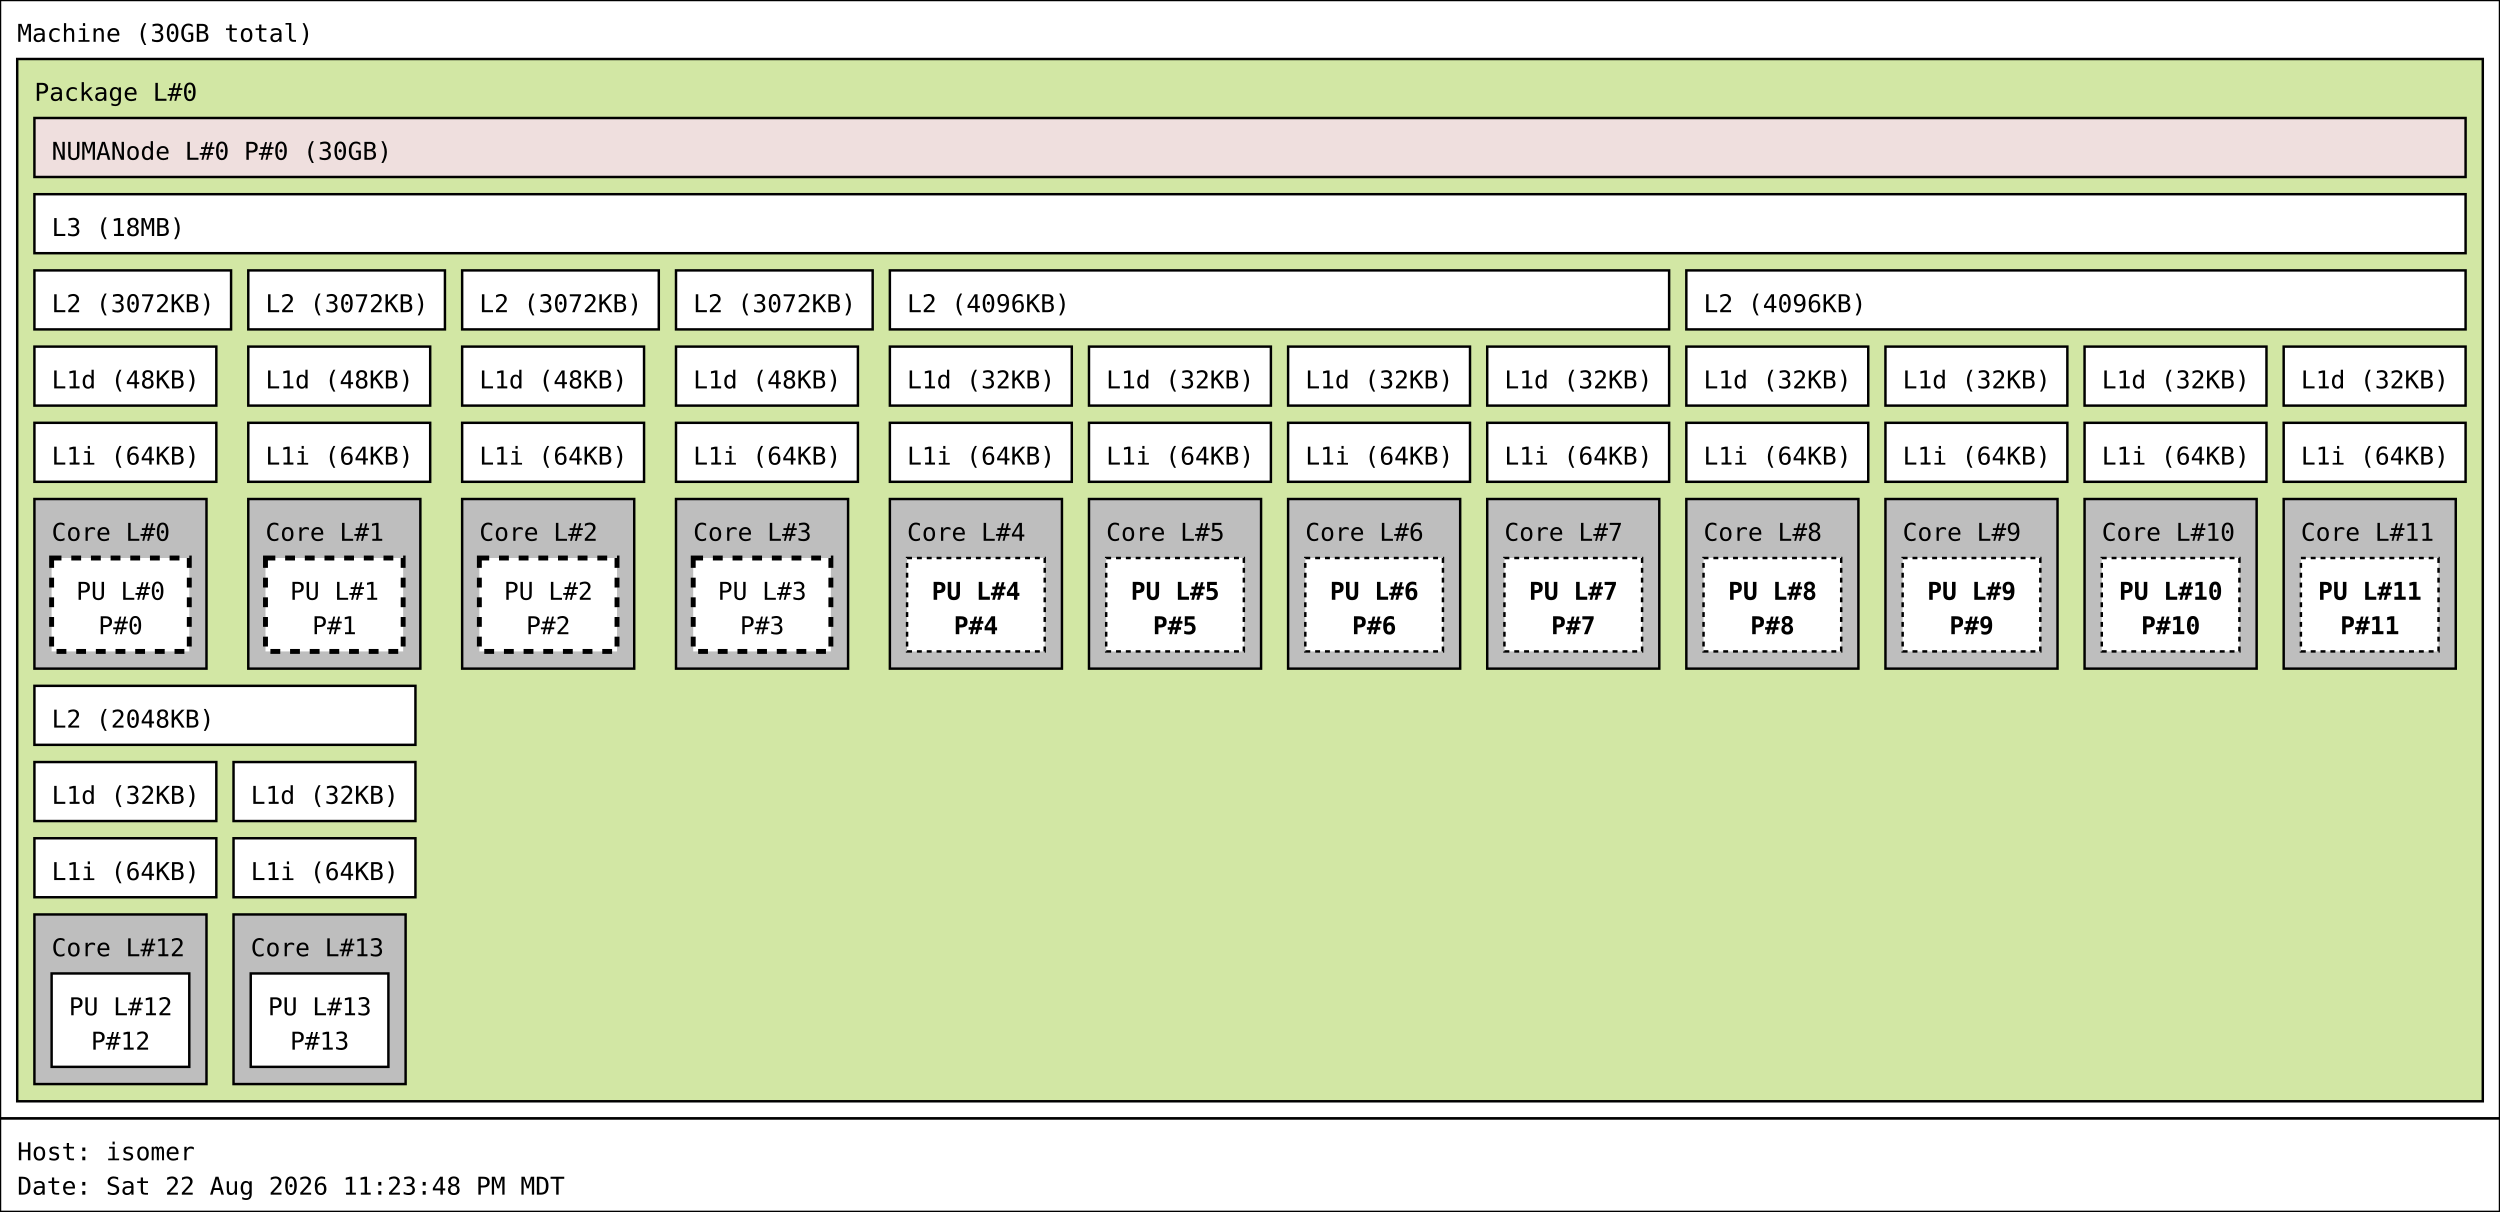
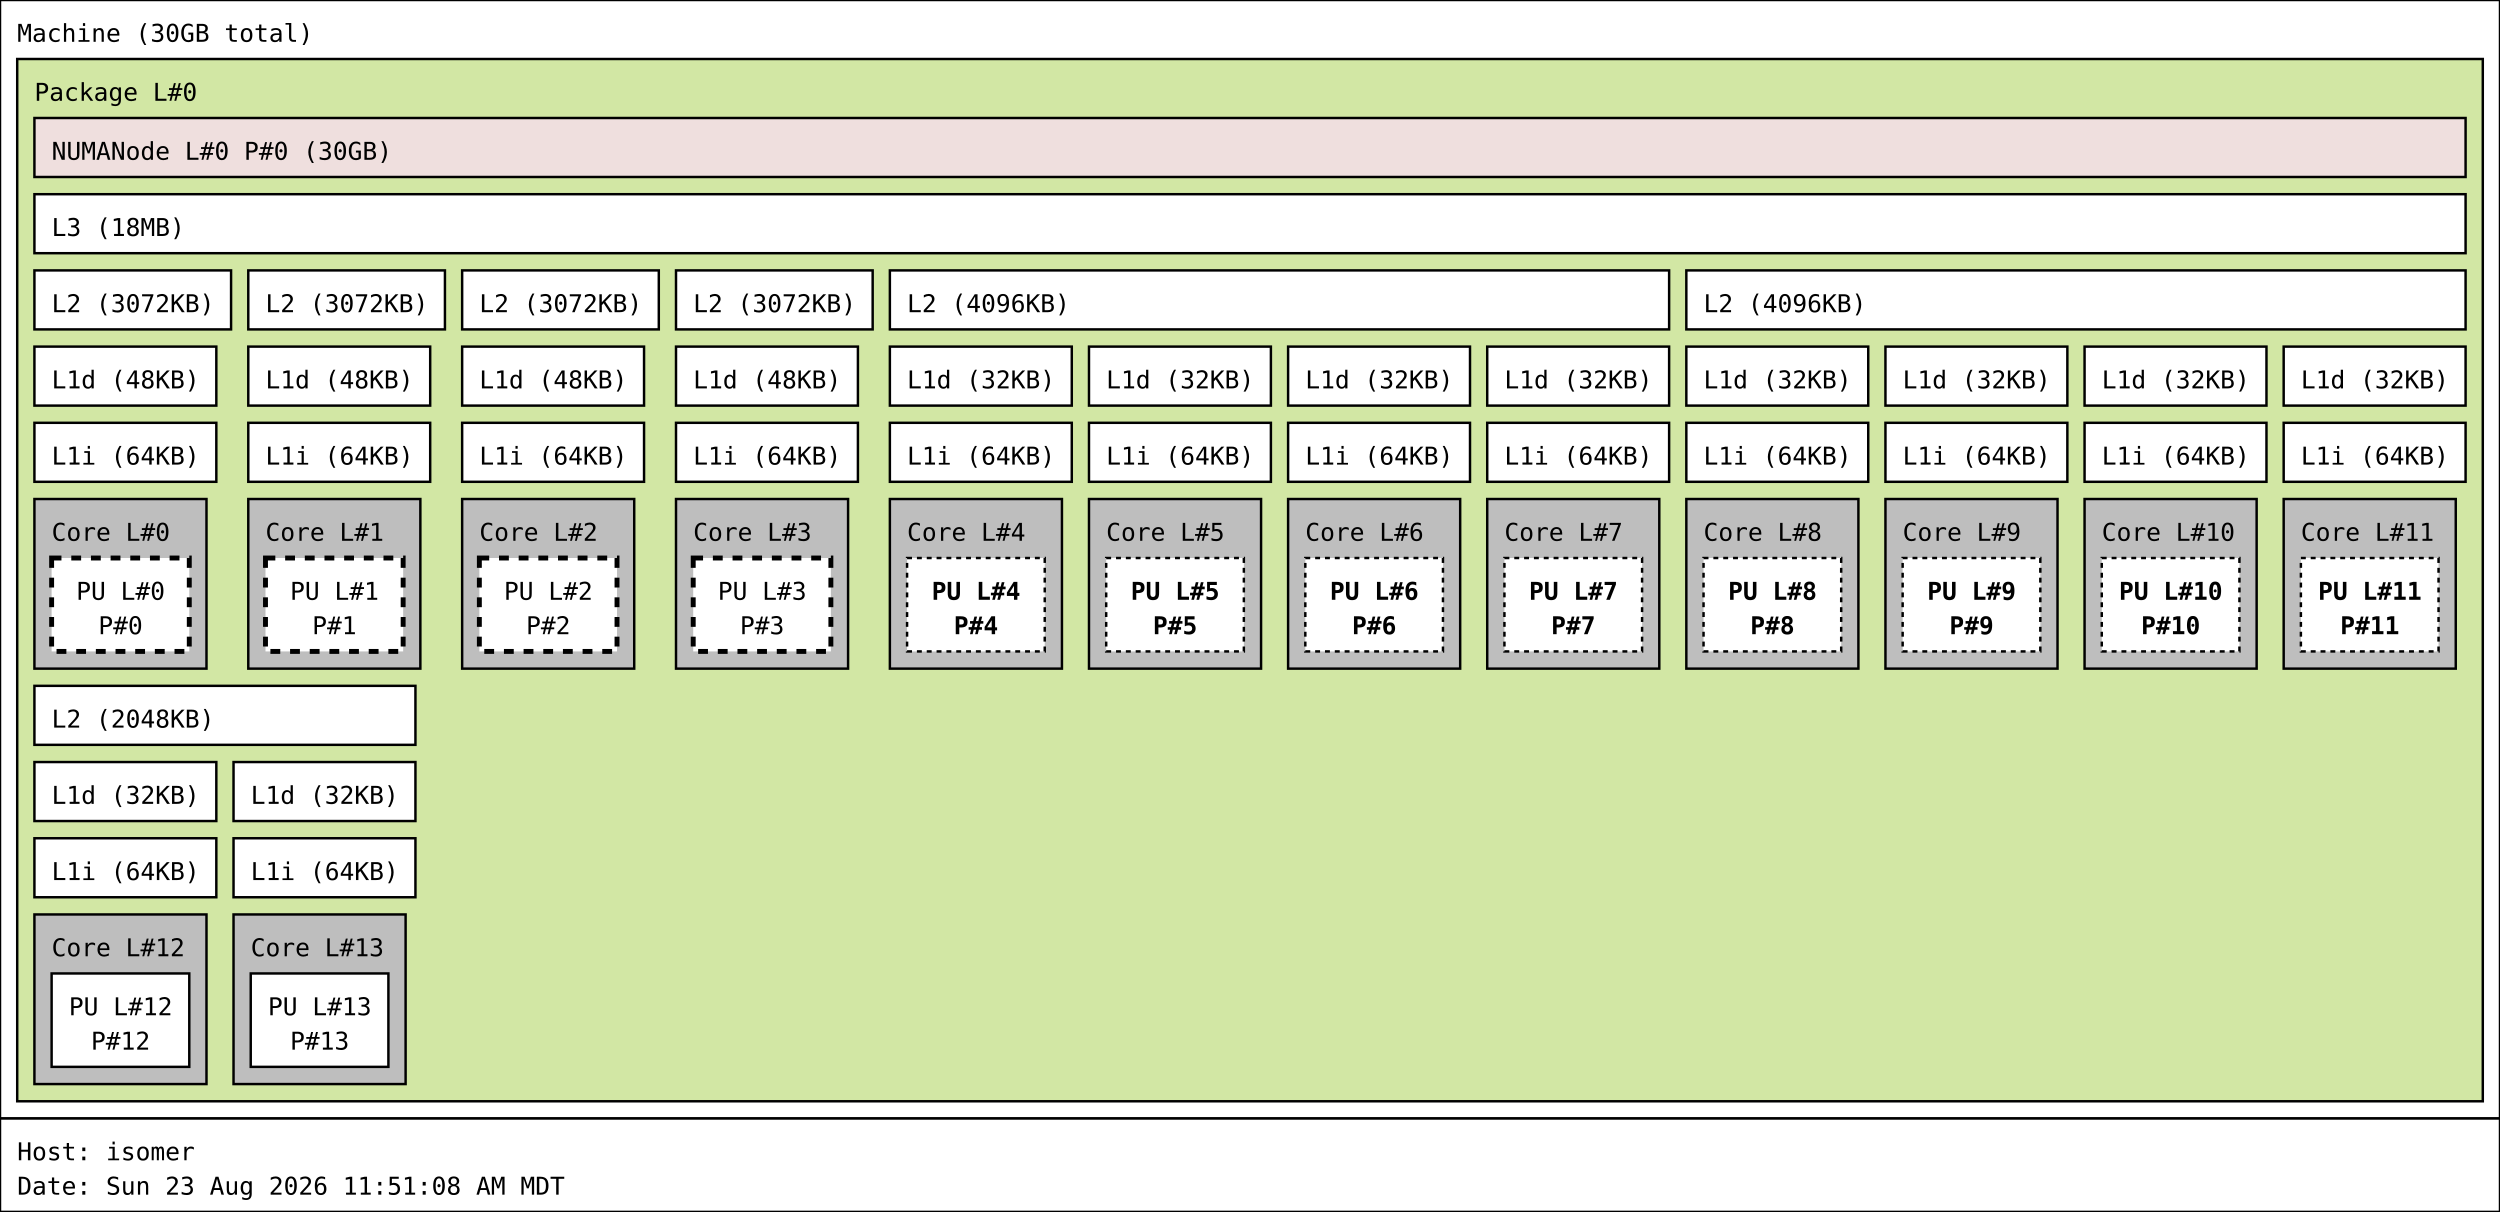
<svg xmlns="http://www.w3.org/2000/svg" width="1017px" height="493px" viewBox="0 0 1017px 493px" version="1.1">
  <rect id="Machine_0_rect" class="Machine" x="0" y="0" width="1017" height="455" fill="rgb(255,255,255)" stroke="rgb(0,0,0)" stroke-width="1" />
  <text id="Machine_0_text" class="Machine" font-family="Monospace" x="7" y="17" fill="rgb(0,0,0)" font-size="10px">Machine (30GB total)</text>
  <rect id="Package_0_rect" class="Package" x="7" y="24" width="1003" height="424" fill="rgb(210,231,164)" stroke="rgb(0,0,0)" stroke-width="1" />
  <text id="Package_0_text" class="Package" font-family="Monospace" x="14" y="41" fill="rgb(0,0,0)" font-size="10px">Package L#0</text>
  <rect id="L3_0_rect" class="L3" x="14" y="79" width="989" height="24" fill="rgb(255,255,255)" stroke="rgb(0,0,0)" stroke-width="1" />
  <text id="L3_0_text" class="L3" font-family="Monospace" x="21" y="96" fill="rgb(0,0,0)" font-size="10px">L3 (18MB)</text>
  <rect id="L2_0_rect" class="L2" x="14" y="110" width="80" height="24" fill="rgb(255,255,255)" stroke="rgb(0,0,0)" stroke-width="1" />
  <text id="L2_0_text" class="L2" font-family="Monospace" x="21" y="127" fill="rgb(0,0,0)" font-size="10px">L2 (3072KB)</text>
  <rect id="L1d_0_rect" class="L1d" x="14" y="141" width="74" height="24" fill="rgb(255,255,255)" stroke="rgb(0,0,0)" stroke-width="1" />
  <text id="L1d_0_text" class="L1d" font-family="Monospace" x="21" y="158" fill="rgb(0,0,0)" font-size="10px">L1d (48KB)</text>
  <rect id="L1i_0_rect" class="L1i" x="14" y="172" width="74" height="24" fill="rgb(255,255,255)" stroke="rgb(0,0,0)" stroke-width="1" />
  <text id="L1i_0_text" class="L1i" font-family="Monospace" x="21" y="189" fill="rgb(0,0,0)" font-size="10px">L1i (64KB)</text>
  <rect id="Core_0_rect" class="Core" x="14" y="203" width="70" height="69" fill="rgb(190,190,190)" stroke="rgb(0,0,0)" stroke-width="1" />
  <text id="Core_0_text" class="Core" font-family="Monospace" x="21" y="220" fill="rgb(0,0,0)" font-size="10px">Core L#0</text>
  <rect id="PU_0_rect" class="PU" x="21" y="227" width="56" height="38" fill="rgb(255,255,255)" stroke="rgb(0,0,0)" stroke-width="2" stroke-dasharray="4" />
  <text id="PU_0_text" class="PU" font-family="Monospace" x="31" y="244" fill="rgb(0,0,0)" font-size="10px">PU L#0</text>
  <text id="PU_0_text_1" class="PU" font-family="Monospace" x="40" y="258" fill="rgb(0,0,0)" font-size="10px">P#0</text>
  <rect id="L2_1_rect" class="L2" x="101" y="110" width="80" height="24" fill="rgb(255,255,255)" stroke="rgb(0,0,0)" stroke-width="1" />
  <text id="L2_1_text" class="L2" font-family="Monospace" x="108" y="127" fill="rgb(0,0,0)" font-size="10px">L2 (3072KB)</text>
  <rect id="L1d_1_rect" class="L1d" x="101" y="141" width="74" height="24" fill="rgb(255,255,255)" stroke="rgb(0,0,0)" stroke-width="1" />
  <text id="L1d_1_text" class="L1d" font-family="Monospace" x="108" y="158" fill="rgb(0,0,0)" font-size="10px">L1d (48KB)</text>
  <rect id="L1i_1_rect" class="L1i" x="101" y="172" width="74" height="24" fill="rgb(255,255,255)" stroke="rgb(0,0,0)" stroke-width="1" />
  <text id="L1i_1_text" class="L1i" font-family="Monospace" x="108" y="189" fill="rgb(0,0,0)" font-size="10px">L1i (64KB)</text>
  <rect id="Core_1_rect" class="Core" x="101" y="203" width="70" height="69" fill="rgb(190,190,190)" stroke="rgb(0,0,0)" stroke-width="1" />
  <text id="Core_1_text" class="Core" font-family="Monospace" x="108" y="220" fill="rgb(0,0,0)" font-size="10px">Core L#1</text>
  <rect id="PU_1_rect" class="PU" x="108" y="227" width="56" height="38" fill="rgb(255,255,255)" stroke="rgb(0,0,0)" stroke-width="2" stroke-dasharray="4" />
  <text id="PU_1_text" class="PU" font-family="Monospace" x="118" y="244" fill="rgb(0,0,0)" font-size="10px">PU L#1</text>
  <text id="PU_1_text_1" class="PU" font-family="Monospace" x="127" y="258" fill="rgb(0,0,0)" font-size="10px">P#1</text>
  <rect id="L2_2_rect" class="L2" x="188" y="110" width="80" height="24" fill="rgb(255,255,255)" stroke="rgb(0,0,0)" stroke-width="1" />
  <text id="L2_2_text" class="L2" font-family="Monospace" x="195" y="127" fill="rgb(0,0,0)" font-size="10px">L2 (3072KB)</text>
  <rect id="L1d_2_rect" class="L1d" x="188" y="141" width="74" height="24" fill="rgb(255,255,255)" stroke="rgb(0,0,0)" stroke-width="1" />
  <text id="L1d_2_text" class="L1d" font-family="Monospace" x="195" y="158" fill="rgb(0,0,0)" font-size="10px">L1d (48KB)</text>
  <rect id="L1i_2_rect" class="L1i" x="188" y="172" width="74" height="24" fill="rgb(255,255,255)" stroke="rgb(0,0,0)" stroke-width="1" />
  <text id="L1i_2_text" class="L1i" font-family="Monospace" x="195" y="189" fill="rgb(0,0,0)" font-size="10px">L1i (64KB)</text>
  <rect id="Core_2_rect" class="Core" x="188" y="203" width="70" height="69" fill="rgb(190,190,190)" stroke="rgb(0,0,0)" stroke-width="1" />
  <text id="Core_2_text" class="Core" font-family="Monospace" x="195" y="220" fill="rgb(0,0,0)" font-size="10px">Core L#2</text>
  <rect id="PU_2_rect" class="PU" x="195" y="227" width="56" height="38" fill="rgb(255,255,255)" stroke="rgb(0,0,0)" stroke-width="2" stroke-dasharray="4" />
  <text id="PU_2_text" class="PU" font-family="Monospace" x="205" y="244" fill="rgb(0,0,0)" font-size="10px">PU L#2</text>
  <text id="PU_2_text_1" class="PU" font-family="Monospace" x="214" y="258" fill="rgb(0,0,0)" font-size="10px">P#2</text>
  <rect id="L2_3_rect" class="L2" x="275" y="110" width="80" height="24" fill="rgb(255,255,255)" stroke="rgb(0,0,0)" stroke-width="1" />
  <text id="L2_3_text" class="L2" font-family="Monospace" x="282" y="127" fill="rgb(0,0,0)" font-size="10px">L2 (3072KB)</text>
  <rect id="L1d_3_rect" class="L1d" x="275" y="141" width="74" height="24" fill="rgb(255,255,255)" stroke="rgb(0,0,0)" stroke-width="1" />
  <text id="L1d_3_text" class="L1d" font-family="Monospace" x="282" y="158" fill="rgb(0,0,0)" font-size="10px">L1d (48KB)</text>
  <rect id="L1i_3_rect" class="L1i" x="275" y="172" width="74" height="24" fill="rgb(255,255,255)" stroke="rgb(0,0,0)" stroke-width="1" />
  <text id="L1i_3_text" class="L1i" font-family="Monospace" x="282" y="189" fill="rgb(0,0,0)" font-size="10px">L1i (64KB)</text>
  <rect id="Core_3_rect" class="Core" x="275" y="203" width="70" height="69" fill="rgb(190,190,190)" stroke="rgb(0,0,0)" stroke-width="1" />
  <text id="Core_3_text" class="Core" font-family="Monospace" x="282" y="220" fill="rgb(0,0,0)" font-size="10px">Core L#3</text>
  <rect id="PU_3_rect" class="PU" x="282" y="227" width="56" height="38" fill="rgb(255,255,255)" stroke="rgb(0,0,0)" stroke-width="2" stroke-dasharray="4" />
  <text id="PU_3_text" class="PU" font-family="Monospace" x="292" y="244" fill="rgb(0,0,0)" font-size="10px">PU L#3</text>
  <text id="PU_3_text_1" class="PU" font-family="Monospace" x="301" y="258" fill="rgb(0,0,0)" font-size="10px">P#3</text>
  <rect id="L2_4_rect" class="L2" x="362" y="110" width="317" height="24" fill="rgb(255,255,255)" stroke="rgb(0,0,0)" stroke-width="1" />
  <text id="L2_4_text" class="L2" font-family="Monospace" x="369" y="127" fill="rgb(0,0,0)" font-size="10px">L2 (4096KB)</text>
  <rect id="L1d_4_rect" class="L1d" x="362" y="141" width="74" height="24" fill="rgb(255,255,255)" stroke="rgb(0,0,0)" stroke-width="1" />
  <text id="L1d_4_text" class="L1d" font-family="Monospace" x="369" y="158" fill="rgb(0,0,0)" font-size="10px">L1d (32KB)</text>
  <rect id="L1i_4_rect" class="L1i" x="362" y="172" width="74" height="24" fill="rgb(255,255,255)" stroke="rgb(0,0,0)" stroke-width="1" />
  <text id="L1i_4_text" class="L1i" font-family="Monospace" x="369" y="189" fill="rgb(0,0,0)" font-size="10px">L1i (64KB)</text>
  <rect id="Core_4_rect" class="Core" x="362" y="203" width="70" height="69" fill="rgb(190,190,190)" stroke="rgb(0,0,0)" stroke-width="1" />
  <text id="Core_4_text" class="Core" font-family="Monospace" x="369" y="220" fill="rgb(0,0,0)" font-size="10px">Core L#4</text>
  <rect id="PU_4_rect" class="PU" x="369" y="227" width="56" height="38" fill="rgb(255,255,255)" stroke="rgb(0,0,0)" stroke-width="1" stroke-dasharray="2" />
  <text id="PU_4_text" class="PU" font-family="Monospace" font-weight="bold" x="379" y="244" fill="rgb(0,0,0)" font-size="10px">PU L#4</text>
  <text id="PU_4_text_1" class="PU" font-family="Monospace" font-weight="bold" x="388" y="258" fill="rgb(0,0,0)" font-size="10px">P#4</text>
  <rect id="L1d_5_rect" class="L1d" x="443" y="141" width="74" height="24" fill="rgb(255,255,255)" stroke="rgb(0,0,0)" stroke-width="1" />
  <text id="L1d_5_text" class="L1d" font-family="Monospace" x="450" y="158" fill="rgb(0,0,0)" font-size="10px">L1d (32KB)</text>
  <rect id="L1i_5_rect" class="L1i" x="443" y="172" width="74" height="24" fill="rgb(255,255,255)" stroke="rgb(0,0,0)" stroke-width="1" />
  <text id="L1i_5_text" class="L1i" font-family="Monospace" x="450" y="189" fill="rgb(0,0,0)" font-size="10px">L1i (64KB)</text>
  <rect id="Core_5_rect" class="Core" x="443" y="203" width="70" height="69" fill="rgb(190,190,190)" stroke="rgb(0,0,0)" stroke-width="1" />
  <text id="Core_5_text" class="Core" font-family="Monospace" x="450" y="220" fill="rgb(0,0,0)" font-size="10px">Core L#5</text>
  <rect id="PU_5_rect" class="PU" x="450" y="227" width="56" height="38" fill="rgb(255,255,255)" stroke="rgb(0,0,0)" stroke-width="1" stroke-dasharray="2" />
  <text id="PU_5_text" class="PU" font-family="Monospace" font-weight="bold" x="460" y="244" fill="rgb(0,0,0)" font-size="10px">PU L#5</text>
  <text id="PU_5_text_1" class="PU" font-family="Monospace" font-weight="bold" x="469" y="258" fill="rgb(0,0,0)" font-size="10px">P#5</text>
  <rect id="L1d_6_rect" class="L1d" x="524" y="141" width="74" height="24" fill="rgb(255,255,255)" stroke="rgb(0,0,0)" stroke-width="1" />
  <text id="L1d_6_text" class="L1d" font-family="Monospace" x="531" y="158" fill="rgb(0,0,0)" font-size="10px">L1d (32KB)</text>
  <rect id="L1i_6_rect" class="L1i" x="524" y="172" width="74" height="24" fill="rgb(255,255,255)" stroke="rgb(0,0,0)" stroke-width="1" />
  <text id="L1i_6_text" class="L1i" font-family="Monospace" x="531" y="189" fill="rgb(0,0,0)" font-size="10px">L1i (64KB)</text>
  <rect id="Core_6_rect" class="Core" x="524" y="203" width="70" height="69" fill="rgb(190,190,190)" stroke="rgb(0,0,0)" stroke-width="1" />
  <text id="Core_6_text" class="Core" font-family="Monospace" x="531" y="220" fill="rgb(0,0,0)" font-size="10px">Core L#6</text>
  <rect id="PU_6_rect" class="PU" x="531" y="227" width="56" height="38" fill="rgb(255,255,255)" stroke="rgb(0,0,0)" stroke-width="1" stroke-dasharray="2" />
  <text id="PU_6_text" class="PU" font-family="Monospace" font-weight="bold" x="541" y="244" fill="rgb(0,0,0)" font-size="10px">PU L#6</text>
  <text id="PU_6_text_1" class="PU" font-family="Monospace" font-weight="bold" x="550" y="258" fill="rgb(0,0,0)" font-size="10px">P#6</text>
  <rect id="L1d_7_rect" class="L1d" x="605" y="141" width="74" height="24" fill="rgb(255,255,255)" stroke="rgb(0,0,0)" stroke-width="1" />
  <text id="L1d_7_text" class="L1d" font-family="Monospace" x="612" y="158" fill="rgb(0,0,0)" font-size="10px">L1d (32KB)</text>
  <rect id="L1i_7_rect" class="L1i" x="605" y="172" width="74" height="24" fill="rgb(255,255,255)" stroke="rgb(0,0,0)" stroke-width="1" />
  <text id="L1i_7_text" class="L1i" font-family="Monospace" x="612" y="189" fill="rgb(0,0,0)" font-size="10px">L1i (64KB)</text>
  <rect id="Core_7_rect" class="Core" x="605" y="203" width="70" height="69" fill="rgb(190,190,190)" stroke="rgb(0,0,0)" stroke-width="1" />
  <text id="Core_7_text" class="Core" font-family="Monospace" x="612" y="220" fill="rgb(0,0,0)" font-size="10px">Core L#7</text>
  <rect id="PU_7_rect" class="PU" x="612" y="227" width="56" height="38" fill="rgb(255,255,255)" stroke="rgb(0,0,0)" stroke-width="1" stroke-dasharray="2" />
  <text id="PU_7_text" class="PU" font-family="Monospace" font-weight="bold" x="622" y="244" fill="rgb(0,0,0)" font-size="10px">PU L#7</text>
  <text id="PU_7_text_1" class="PU" font-family="Monospace" font-weight="bold" x="631" y="258" fill="rgb(0,0,0)" font-size="10px">P#7</text>
  <rect id="L2_5_rect" class="L2" x="686" y="110" width="317" height="24" fill="rgb(255,255,255)" stroke="rgb(0,0,0)" stroke-width="1" />
  <text id="L2_5_text" class="L2" font-family="Monospace" x="693" y="127" fill="rgb(0,0,0)" font-size="10px">L2 (4096KB)</text>
  <rect id="L1d_8_rect" class="L1d" x="686" y="141" width="74" height="24" fill="rgb(255,255,255)" stroke="rgb(0,0,0)" stroke-width="1" />
  <text id="L1d_8_text" class="L1d" font-family="Monospace" x="693" y="158" fill="rgb(0,0,0)" font-size="10px">L1d (32KB)</text>
  <rect id="L1i_8_rect" class="L1i" x="686" y="172" width="74" height="24" fill="rgb(255,255,255)" stroke="rgb(0,0,0)" stroke-width="1" />
  <text id="L1i_8_text" class="L1i" font-family="Monospace" x="693" y="189" fill="rgb(0,0,0)" font-size="10px">L1i (64KB)</text>
  <rect id="Core_8_rect" class="Core" x="686" y="203" width="70" height="69" fill="rgb(190,190,190)" stroke="rgb(0,0,0)" stroke-width="1" />
  <text id="Core_8_text" class="Core" font-family="Monospace" x="693" y="220" fill="rgb(0,0,0)" font-size="10px">Core L#8</text>
  <rect id="PU_8_rect" class="PU" x="693" y="227" width="56" height="38" fill="rgb(255,255,255)" stroke="rgb(0,0,0)" stroke-width="1" stroke-dasharray="2" />
  <text id="PU_8_text" class="PU" font-family="Monospace" font-weight="bold" x="703" y="244" fill="rgb(0,0,0)" font-size="10px">PU L#8</text>
  <text id="PU_8_text_1" class="PU" font-family="Monospace" font-weight="bold" x="712" y="258" fill="rgb(0,0,0)" font-size="10px">P#8</text>
  <rect id="L1d_9_rect" class="L1d" x="767" y="141" width="74" height="24" fill="rgb(255,255,255)" stroke="rgb(0,0,0)" stroke-width="1" />
  <text id="L1d_9_text" class="L1d" font-family="Monospace" x="774" y="158" fill="rgb(0,0,0)" font-size="10px">L1d (32KB)</text>
  <rect id="L1i_9_rect" class="L1i" x="767" y="172" width="74" height="24" fill="rgb(255,255,255)" stroke="rgb(0,0,0)" stroke-width="1" />
  <text id="L1i_9_text" class="L1i" font-family="Monospace" x="774" y="189" fill="rgb(0,0,0)" font-size="10px">L1i (64KB)</text>
  <rect id="Core_9_rect" class="Core" x="767" y="203" width="70" height="69" fill="rgb(190,190,190)" stroke="rgb(0,0,0)" stroke-width="1" />
  <text id="Core_9_text" class="Core" font-family="Monospace" x="774" y="220" fill="rgb(0,0,0)" font-size="10px">Core L#9</text>
  <rect id="PU_9_rect" class="PU" x="774" y="227" width="56" height="38" fill="rgb(255,255,255)" stroke="rgb(0,0,0)" stroke-width="1" stroke-dasharray="2" />
  <text id="PU_9_text" class="PU" font-family="Monospace" font-weight="bold" x="784" y="244" fill="rgb(0,0,0)" font-size="10px">PU L#9</text>
  <text id="PU_9_text_1" class="PU" font-family="Monospace" font-weight="bold" x="793" y="258" fill="rgb(0,0,0)" font-size="10px">P#9</text>
  <rect id="L1d_10_rect" class="L1d" x="848" y="141" width="74" height="24" fill="rgb(255,255,255)" stroke="rgb(0,0,0)" stroke-width="1" />
  <text id="L1d_10_text" class="L1d" font-family="Monospace" x="855" y="158" fill="rgb(0,0,0)" font-size="10px">L1d (32KB)</text>
  <rect id="L1i_10_rect" class="L1i" x="848" y="172" width="74" height="24" fill="rgb(255,255,255)" stroke="rgb(0,0,0)" stroke-width="1" />
  <text id="L1i_10_text" class="L1i" font-family="Monospace" x="855" y="189" fill="rgb(0,0,0)" font-size="10px">L1i (64KB)</text>
  <rect id="Core_10_rect" class="Core" x="848" y="203" width="70" height="69" fill="rgb(190,190,190)" stroke="rgb(0,0,0)" stroke-width="1" />
  <text id="Core_10_text" class="Core" font-family="Monospace" x="855" y="220" fill="rgb(0,0,0)" font-size="10px">Core L#10</text>
  <rect id="PU_10_rect" class="PU" x="855" y="227" width="56" height="38" fill="rgb(255,255,255)" stroke="rgb(0,0,0)" stroke-width="1" stroke-dasharray="2" />
  <text id="PU_10_text" class="PU" font-family="Monospace" font-weight="bold" x="862" y="244" fill="rgb(0,0,0)" font-size="10px">PU L#10</text>
  <text id="PU_10_text_1" class="PU" font-family="Monospace" font-weight="bold" x="871" y="258" fill="rgb(0,0,0)" font-size="10px">P#10</text>
  <rect id="L1d_11_rect" class="L1d" x="929" y="141" width="74" height="24" fill="rgb(255,255,255)" stroke="rgb(0,0,0)" stroke-width="1" />
  <text id="L1d_11_text" class="L1d" font-family="Monospace" x="936" y="158" fill="rgb(0,0,0)" font-size="10px">L1d (32KB)</text>
  <rect id="L1i_11_rect" class="L1i" x="929" y="172" width="74" height="24" fill="rgb(255,255,255)" stroke="rgb(0,0,0)" stroke-width="1" />
  <text id="L1i_11_text" class="L1i" font-family="Monospace" x="936" y="189" fill="rgb(0,0,0)" font-size="10px">L1i (64KB)</text>
  <rect id="Core_11_rect" class="Core" x="929" y="203" width="70" height="69" fill="rgb(190,190,190)" stroke="rgb(0,0,0)" stroke-width="1" />
  <text id="Core_11_text" class="Core" font-family="Monospace" x="936" y="220" fill="rgb(0,0,0)" font-size="10px">Core L#11</text>
  <rect id="PU_11_rect" class="PU" x="936" y="227" width="56" height="38" fill="rgb(255,255,255)" stroke="rgb(0,0,0)" stroke-width="1" stroke-dasharray="2" />
  <text id="PU_11_text" class="PU" font-family="Monospace" font-weight="bold" x="943" y="244" fill="rgb(0,0,0)" font-size="10px">PU L#11</text>
  <text id="PU_11_text_1" class="PU" font-family="Monospace" font-weight="bold" x="952" y="258" fill="rgb(0,0,0)" font-size="10px">P#11</text>
  <rect id="L2_6_rect" class="L2" x="14" y="279" width="155" height="24" fill="rgb(255,255,255)" stroke="rgb(0,0,0)" stroke-width="1" />
  <text id="L2_6_text" class="L2" font-family="Monospace" x="21" y="296" fill="rgb(0,0,0)" font-size="10px">L2 (2048KB)</text>
  <rect id="L1d_12_rect" class="L1d" x="14" y="310" width="74" height="24" fill="rgb(255,255,255)" stroke="rgb(0,0,0)" stroke-width="1" />
  <text id="L1d_12_text" class="L1d" font-family="Monospace" x="21" y="327" fill="rgb(0,0,0)" font-size="10px">L1d (32KB)</text>
  <rect id="L1i_12_rect" class="L1i" x="14" y="341" width="74" height="24" fill="rgb(255,255,255)" stroke="rgb(0,0,0)" stroke-width="1" />
  <text id="L1i_12_text" class="L1i" font-family="Monospace" x="21" y="358" fill="rgb(0,0,0)" font-size="10px">L1i (64KB)</text>
  <rect id="Core_12_rect" class="Core" x="14" y="372" width="70" height="69" fill="rgb(190,190,190)" stroke="rgb(0,0,0)" stroke-width="1" />
  <text id="Core_12_text" class="Core" font-family="Monospace" x="21" y="389" fill="rgb(0,0,0)" font-size="10px">Core L#12</text>
  <rect id="PU_12_rect" class="PU" x="21" y="396" width="56" height="38" fill="rgb(255,255,255)" stroke="rgb(0,0,0)" stroke-width="1" />
  <text id="PU_12_text" class="PU" font-family="Monospace" x="28" y="413" fill="rgb(0,0,0)" font-size="10px">PU L#12</text>
  <text id="PU_12_text_1" class="PU" font-family="Monospace" x="37" y="427" fill="rgb(0,0,0)" font-size="10px">P#12</text>
  <rect id="L1d_13_rect" class="L1d" x="95" y="310" width="74" height="24" fill="rgb(255,255,255)" stroke="rgb(0,0,0)" stroke-width="1" />
  <text id="L1d_13_text" class="L1d" font-family="Monospace" x="102" y="327" fill="rgb(0,0,0)" font-size="10px">L1d (32KB)</text>
  <rect id="L1i_13_rect" class="L1i" x="95" y="341" width="74" height="24" fill="rgb(255,255,255)" stroke="rgb(0,0,0)" stroke-width="1" />
  <text id="L1i_13_text" class="L1i" font-family="Monospace" x="102" y="358" fill="rgb(0,0,0)" font-size="10px">L1i (64KB)</text>
  <rect id="Core_13_rect" class="Core" x="95" y="372" width="70" height="69" fill="rgb(190,190,190)" stroke="rgb(0,0,0)" stroke-width="1" />
  <text id="Core_13_text" class="Core" font-family="Monospace" x="102" y="389" fill="rgb(0,0,0)" font-size="10px">Core L#13</text>
  <rect id="PU_13_rect" class="PU" x="102" y="396" width="56" height="38" fill="rgb(255,255,255)" stroke="rgb(0,0,0)" stroke-width="1" />
  <text id="PU_13_text" class="PU" font-family="Monospace" x="109" y="413" fill="rgb(0,0,0)" font-size="10px">PU L#13</text>
  <text id="PU_13_text_1" class="PU" font-family="Monospace" x="118" y="427" fill="rgb(0,0,0)" font-size="10px">P#13</text>
  <rect id="NUMANode_0_rect" class="NUMANode" x="14" y="48" width="989" height="24" fill="rgb(239,223,222)" stroke="rgb(0,0,0)" stroke-width="1" />
  <text id="NUMANode_0_text" class="NUMANode" font-family="Monospace" x="21" y="65" fill="rgb(0,0,0)" font-size="10px">NUMANode L#0 P#0 (30GB)</text>
  <rect id="anon_rect" x="0" y="455" width="1017" height="38" fill="rgb(255,255,255)" stroke="rgb(0,0,0)" stroke-width="1" />
  <text id="anon_text" font-family="Monospace" x="7" y="472" fill="rgb(0,0,0)" font-size="10px">Host: isomer</text>
-   <text id="anon_text_1" font-family="Monospace" x="7" y="486" fill="rgb(0,0,0)" font-size="10px">Date: Sat 22 Aug 2026 11:23:48 PM MDT</text>
+   <text id="anon_text_1" font-family="Monospace" x="7" y="486" fill="rgb(0,0,0)" font-size="10px">Date: Sun 23 Aug 2026 11:51:08 AM MDT</text>
</svg>
